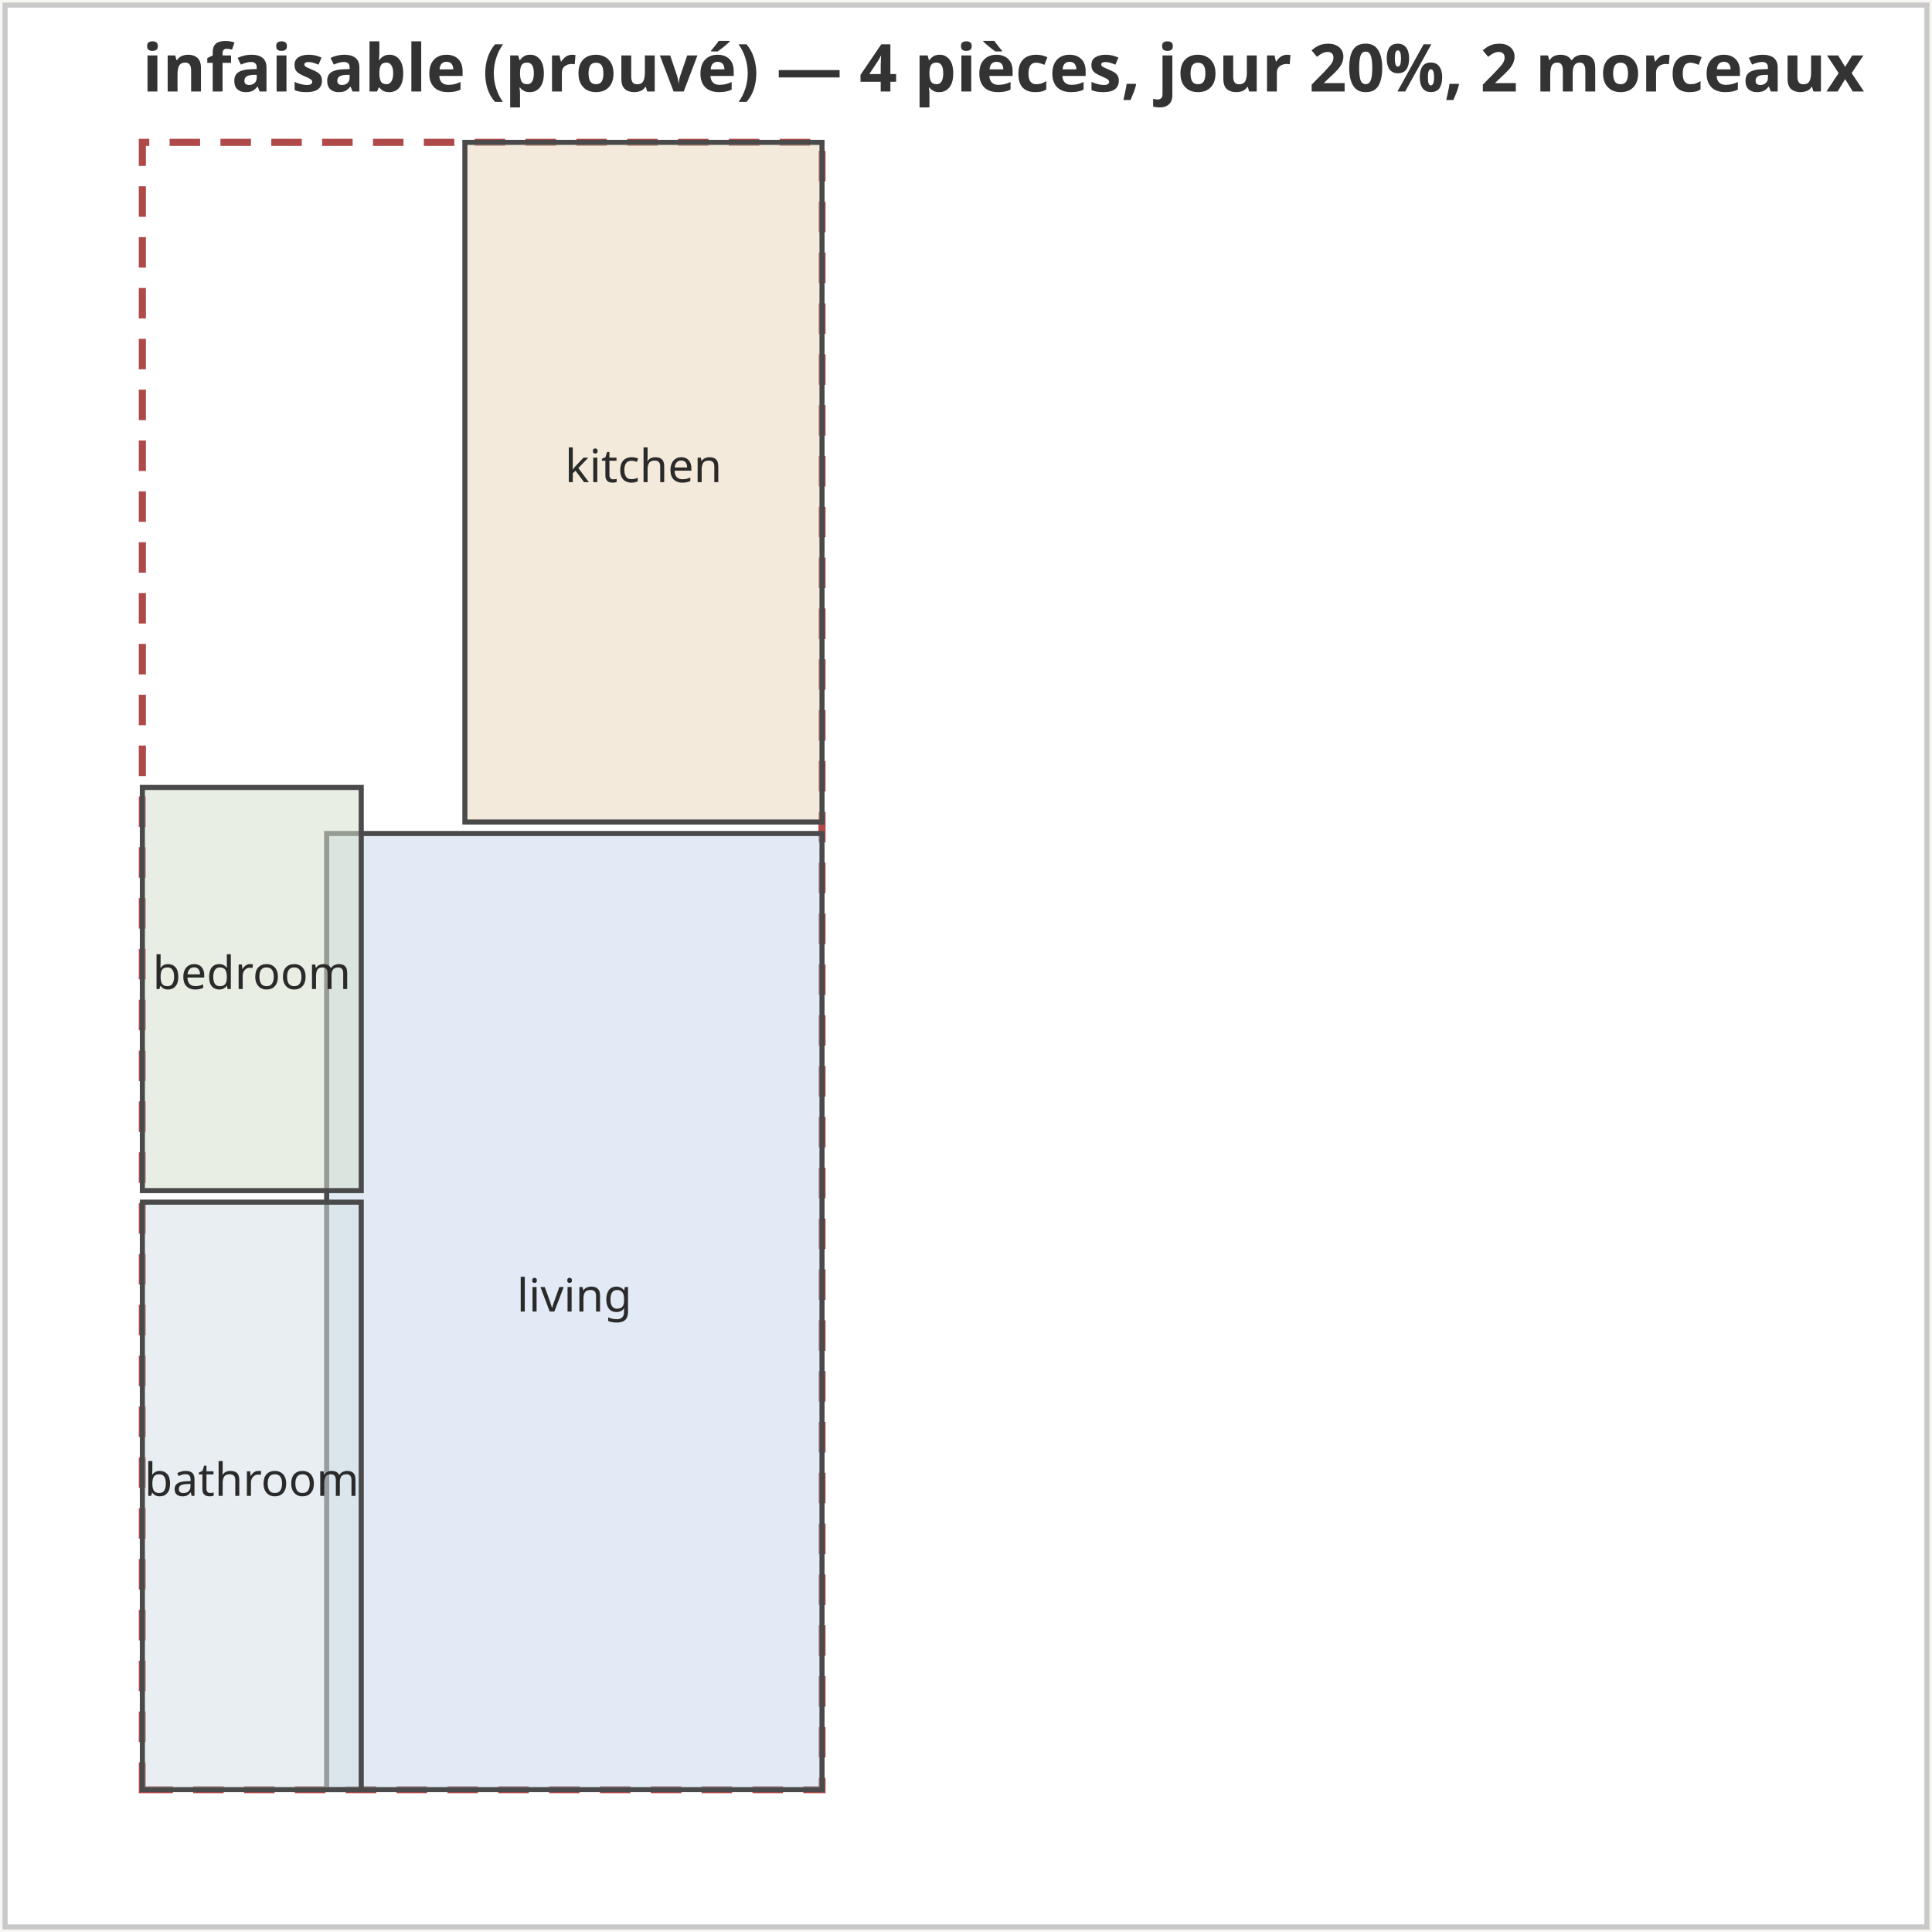
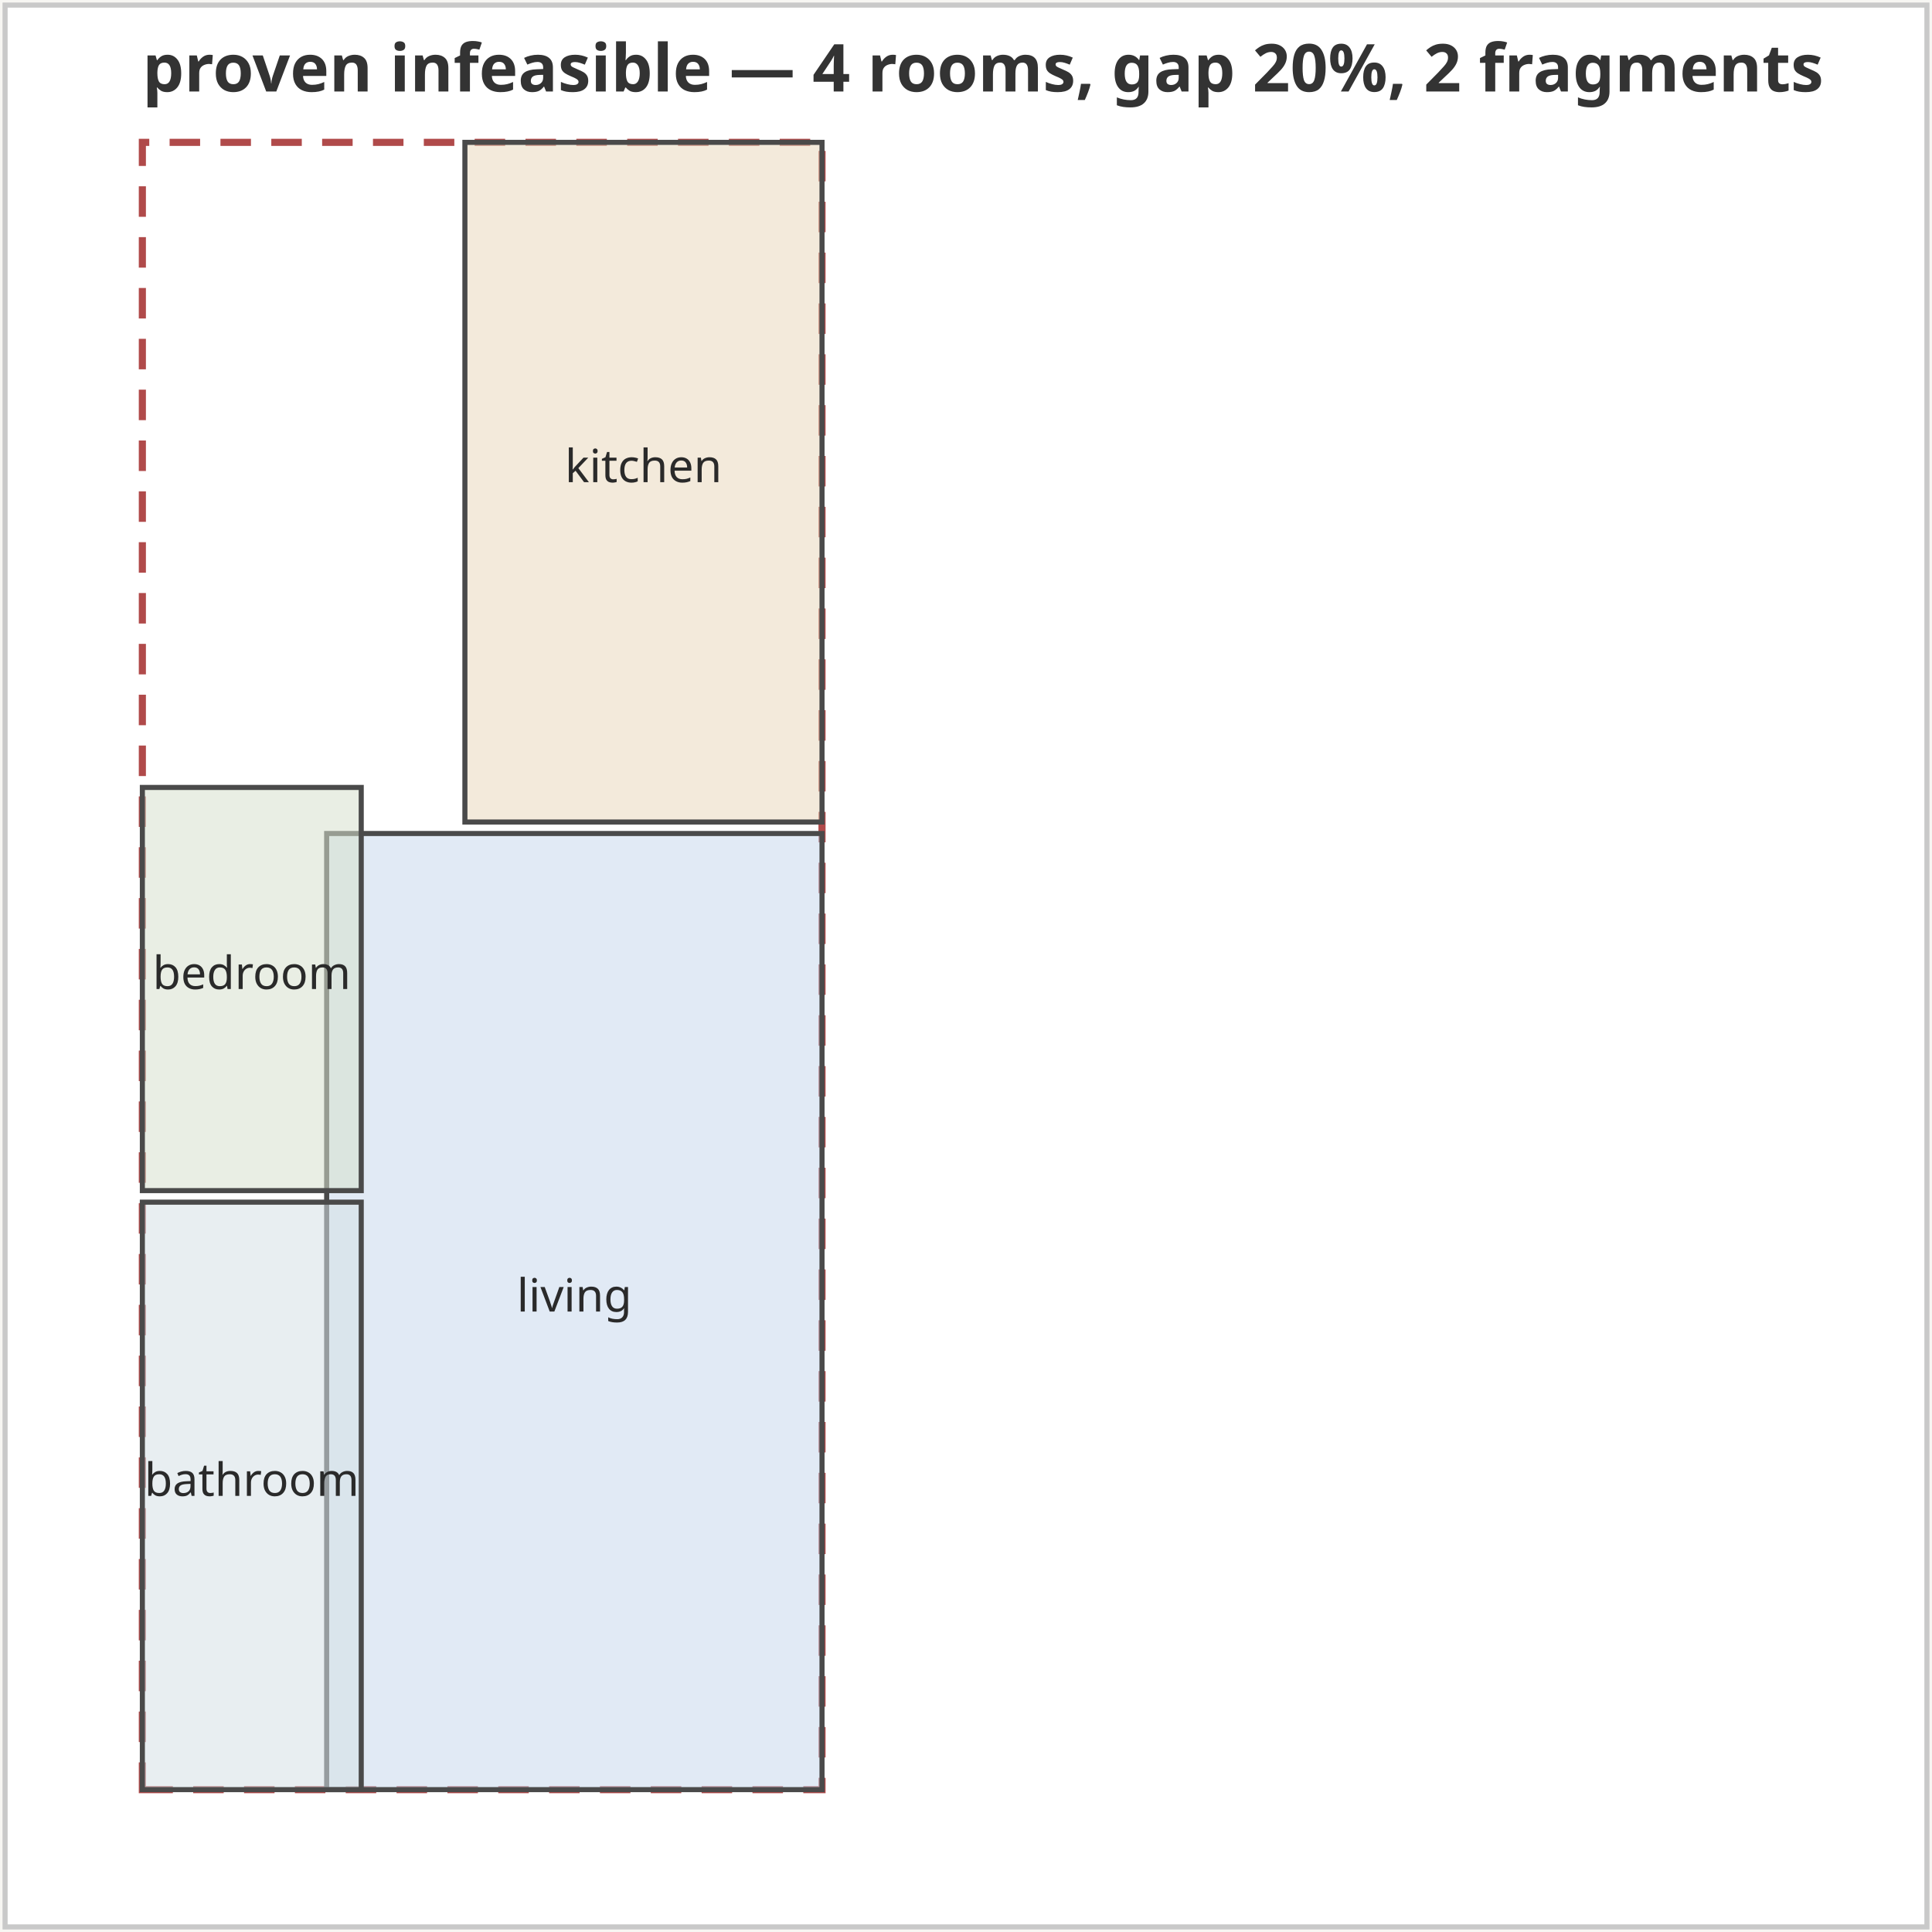
<svg xmlns="http://www.w3.org/2000/svg" width="380" height="380" viewBox="0 0 380 380">
  <rect width="380" height="380" fill="#f7f6f3" />
  <rect x="1.0" y="1" width="378.0" height="378.0" fill="#ffffff" stroke="#c9c9c9" stroke-width="1" />
-   <text x="28.0" y="18" font-family="system-ui,sans-serif" font-size="13" font-weight="600" fill="#333">infaisable (prouvé) — 4 pièces, jour 20%, 2 morceaux</text>
+   <text x="28.0" y="18" font-family="system-ui,sans-serif" font-size="13" font-weight="600" fill="#333">proven infeasible — 4 rooms, gap 20%, 2 fragments</text>
  <polygon points="28.00,352.00 161.68,352.00 161.68,28.00 28.00,28.00" fill="none" stroke="#b04a4a" stroke-width="1.4" stroke-dasharray="6 4" />
  <rect x="64.25" y="163.94" width="97.43" height="188.06" fill="#c8d9ec" fill-opacity="0.55" stroke="#4a4a4a" stroke-width="1" />
  <text x="112.97" y="257.97" text-anchor="middle" font-family="system-ui,sans-serif" font-size="9" fill="#2a2a2a">living</text>
  <rect x="91.44" y="28.00" width="70.24" height="133.68" fill="#e8d9bd" fill-opacity="0.55" stroke="#4a4a4a" stroke-width="1" />
  <text x="126.56" y="94.84" text-anchor="middle" font-family="system-ui,sans-serif" font-size="9" fill="#2a2a2a">kitchen</text>
  <rect x="28.00" y="154.88" width="43.05" height="79.30" fill="#d6e0cd" fill-opacity="0.55" stroke="#4a4a4a" stroke-width="1" />
  <text x="49.52" y="194.53" text-anchor="middle" font-family="system-ui,sans-serif" font-size="9" fill="#2a2a2a">bedroom</text>
  <rect x="28.00" y="236.45" width="43.05" height="115.55" fill="#d5dfe6" fill-opacity="0.55" stroke="#4a4a4a" stroke-width="1" />
  <text x="49.52" y="294.22" text-anchor="middle" font-family="system-ui,sans-serif" font-size="9" fill="#2a2a2a">bathroom</text>
</svg>
